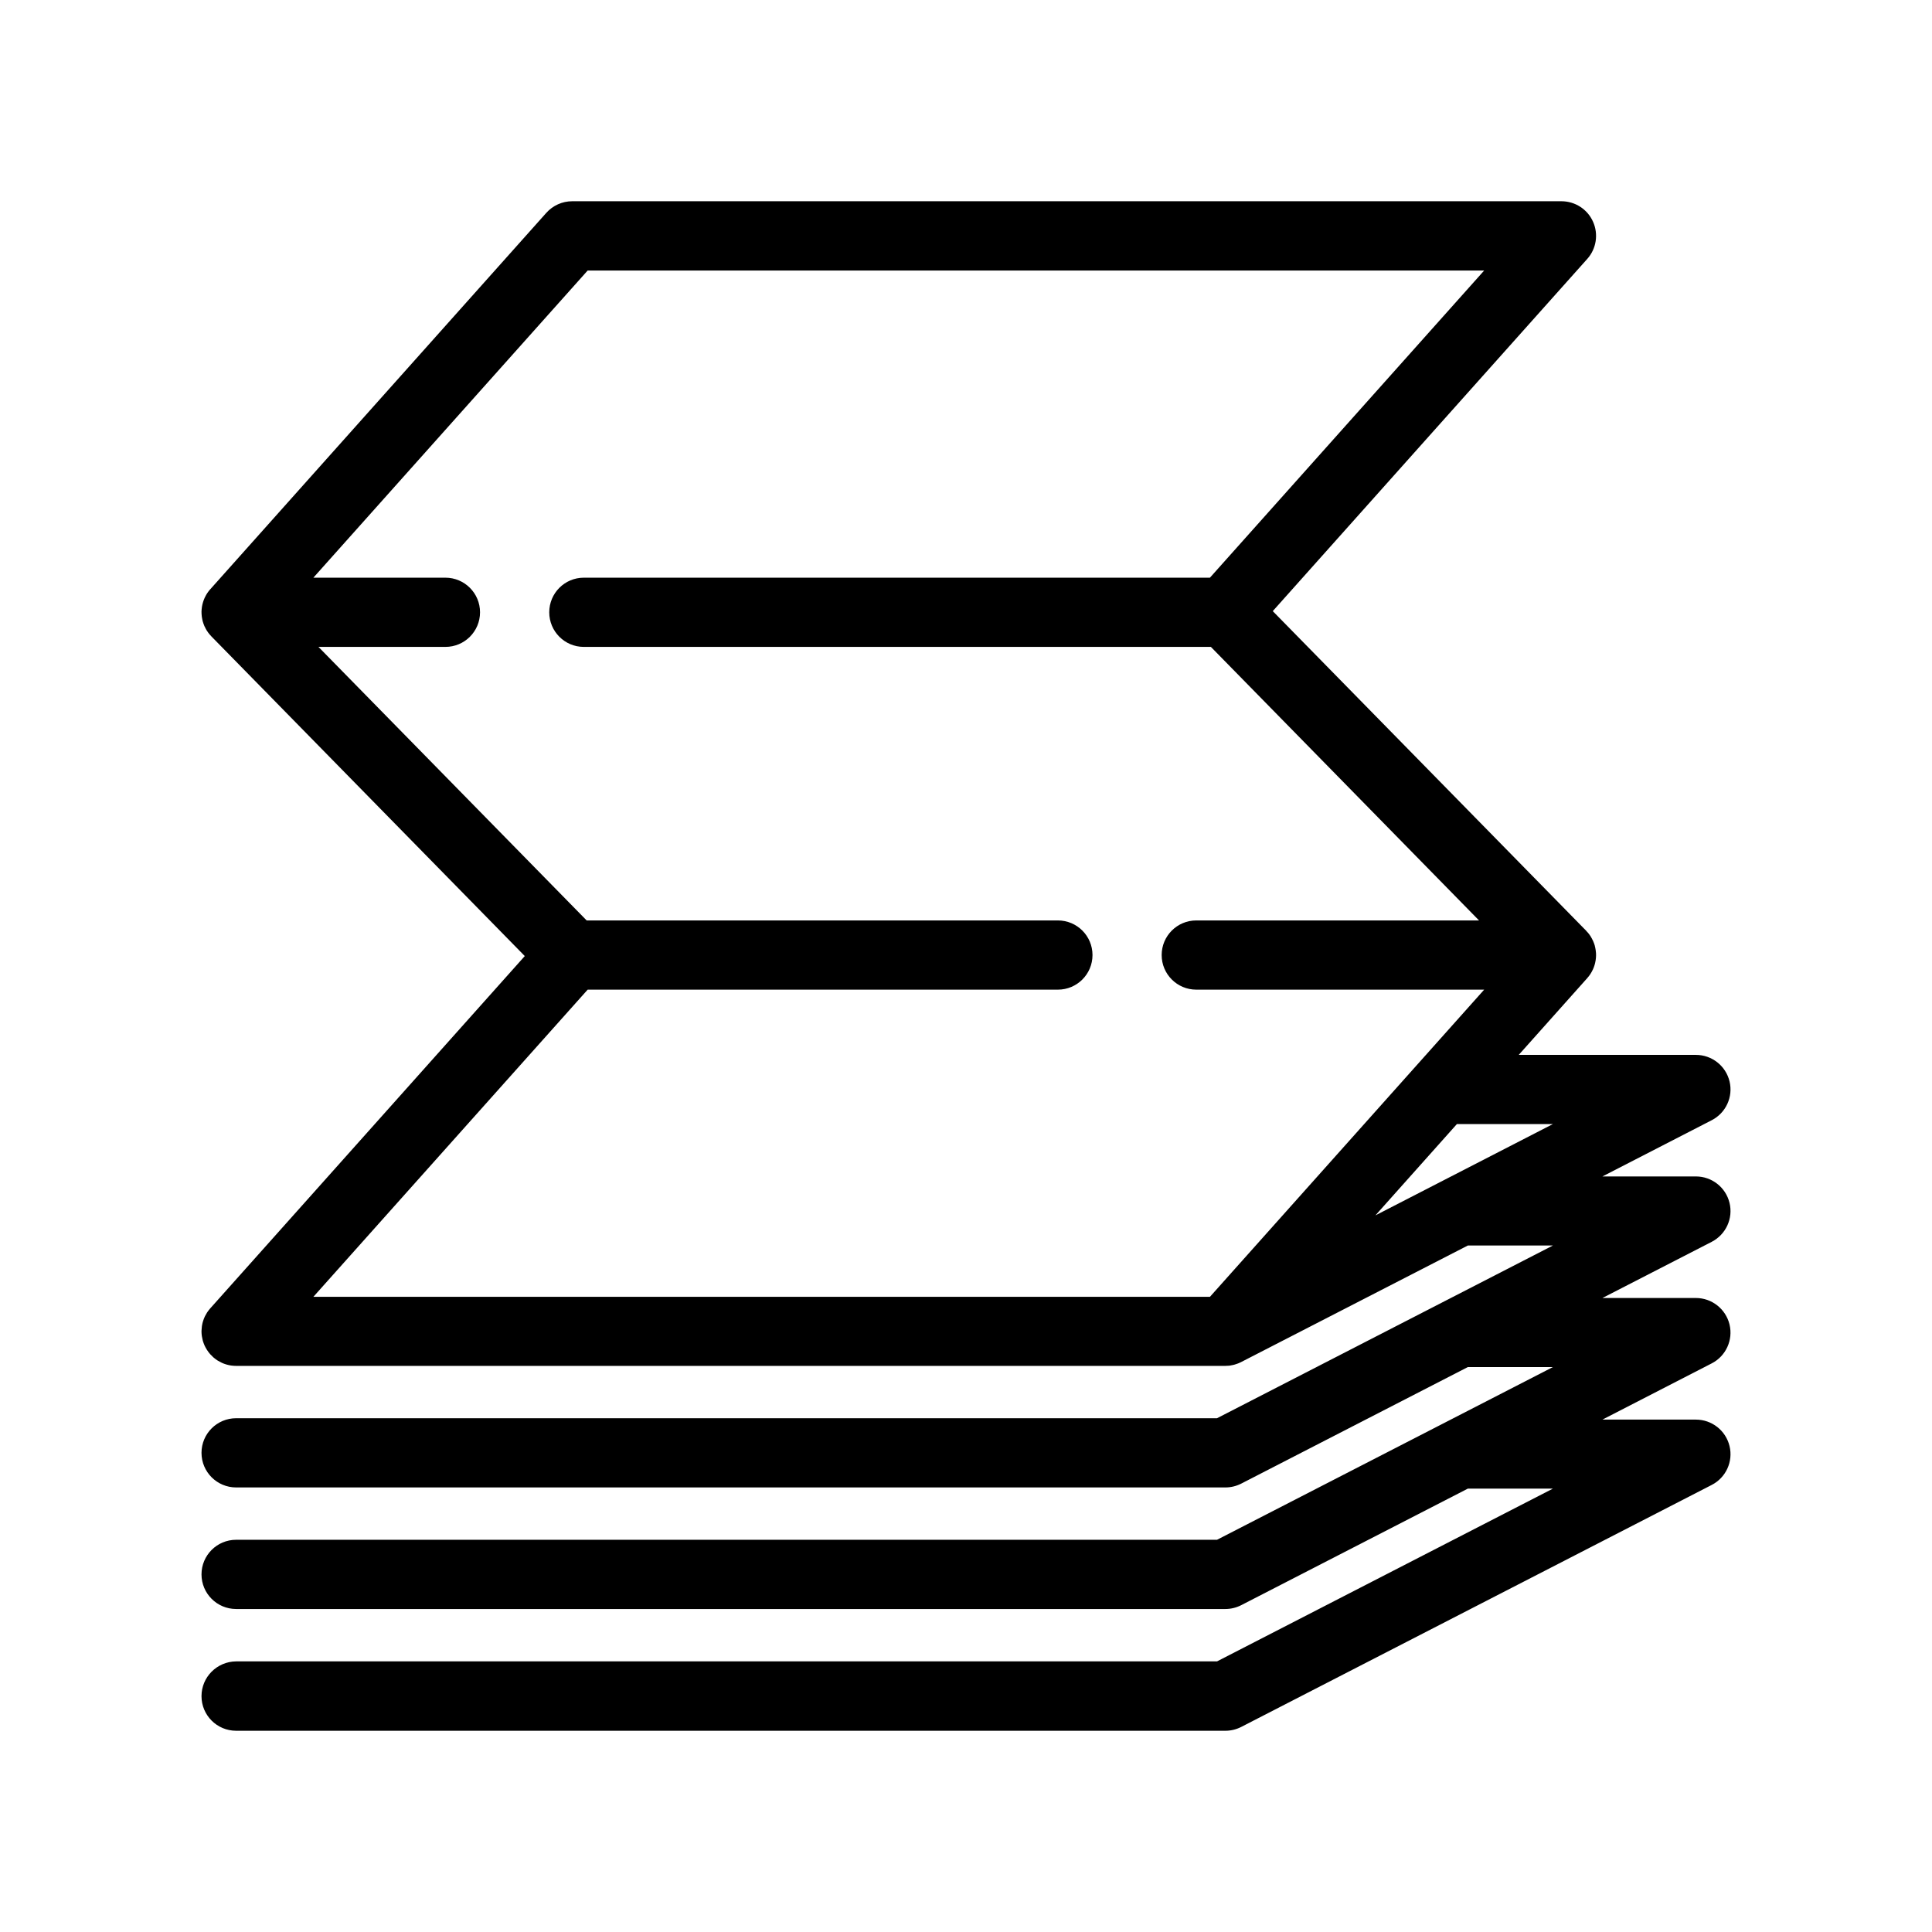
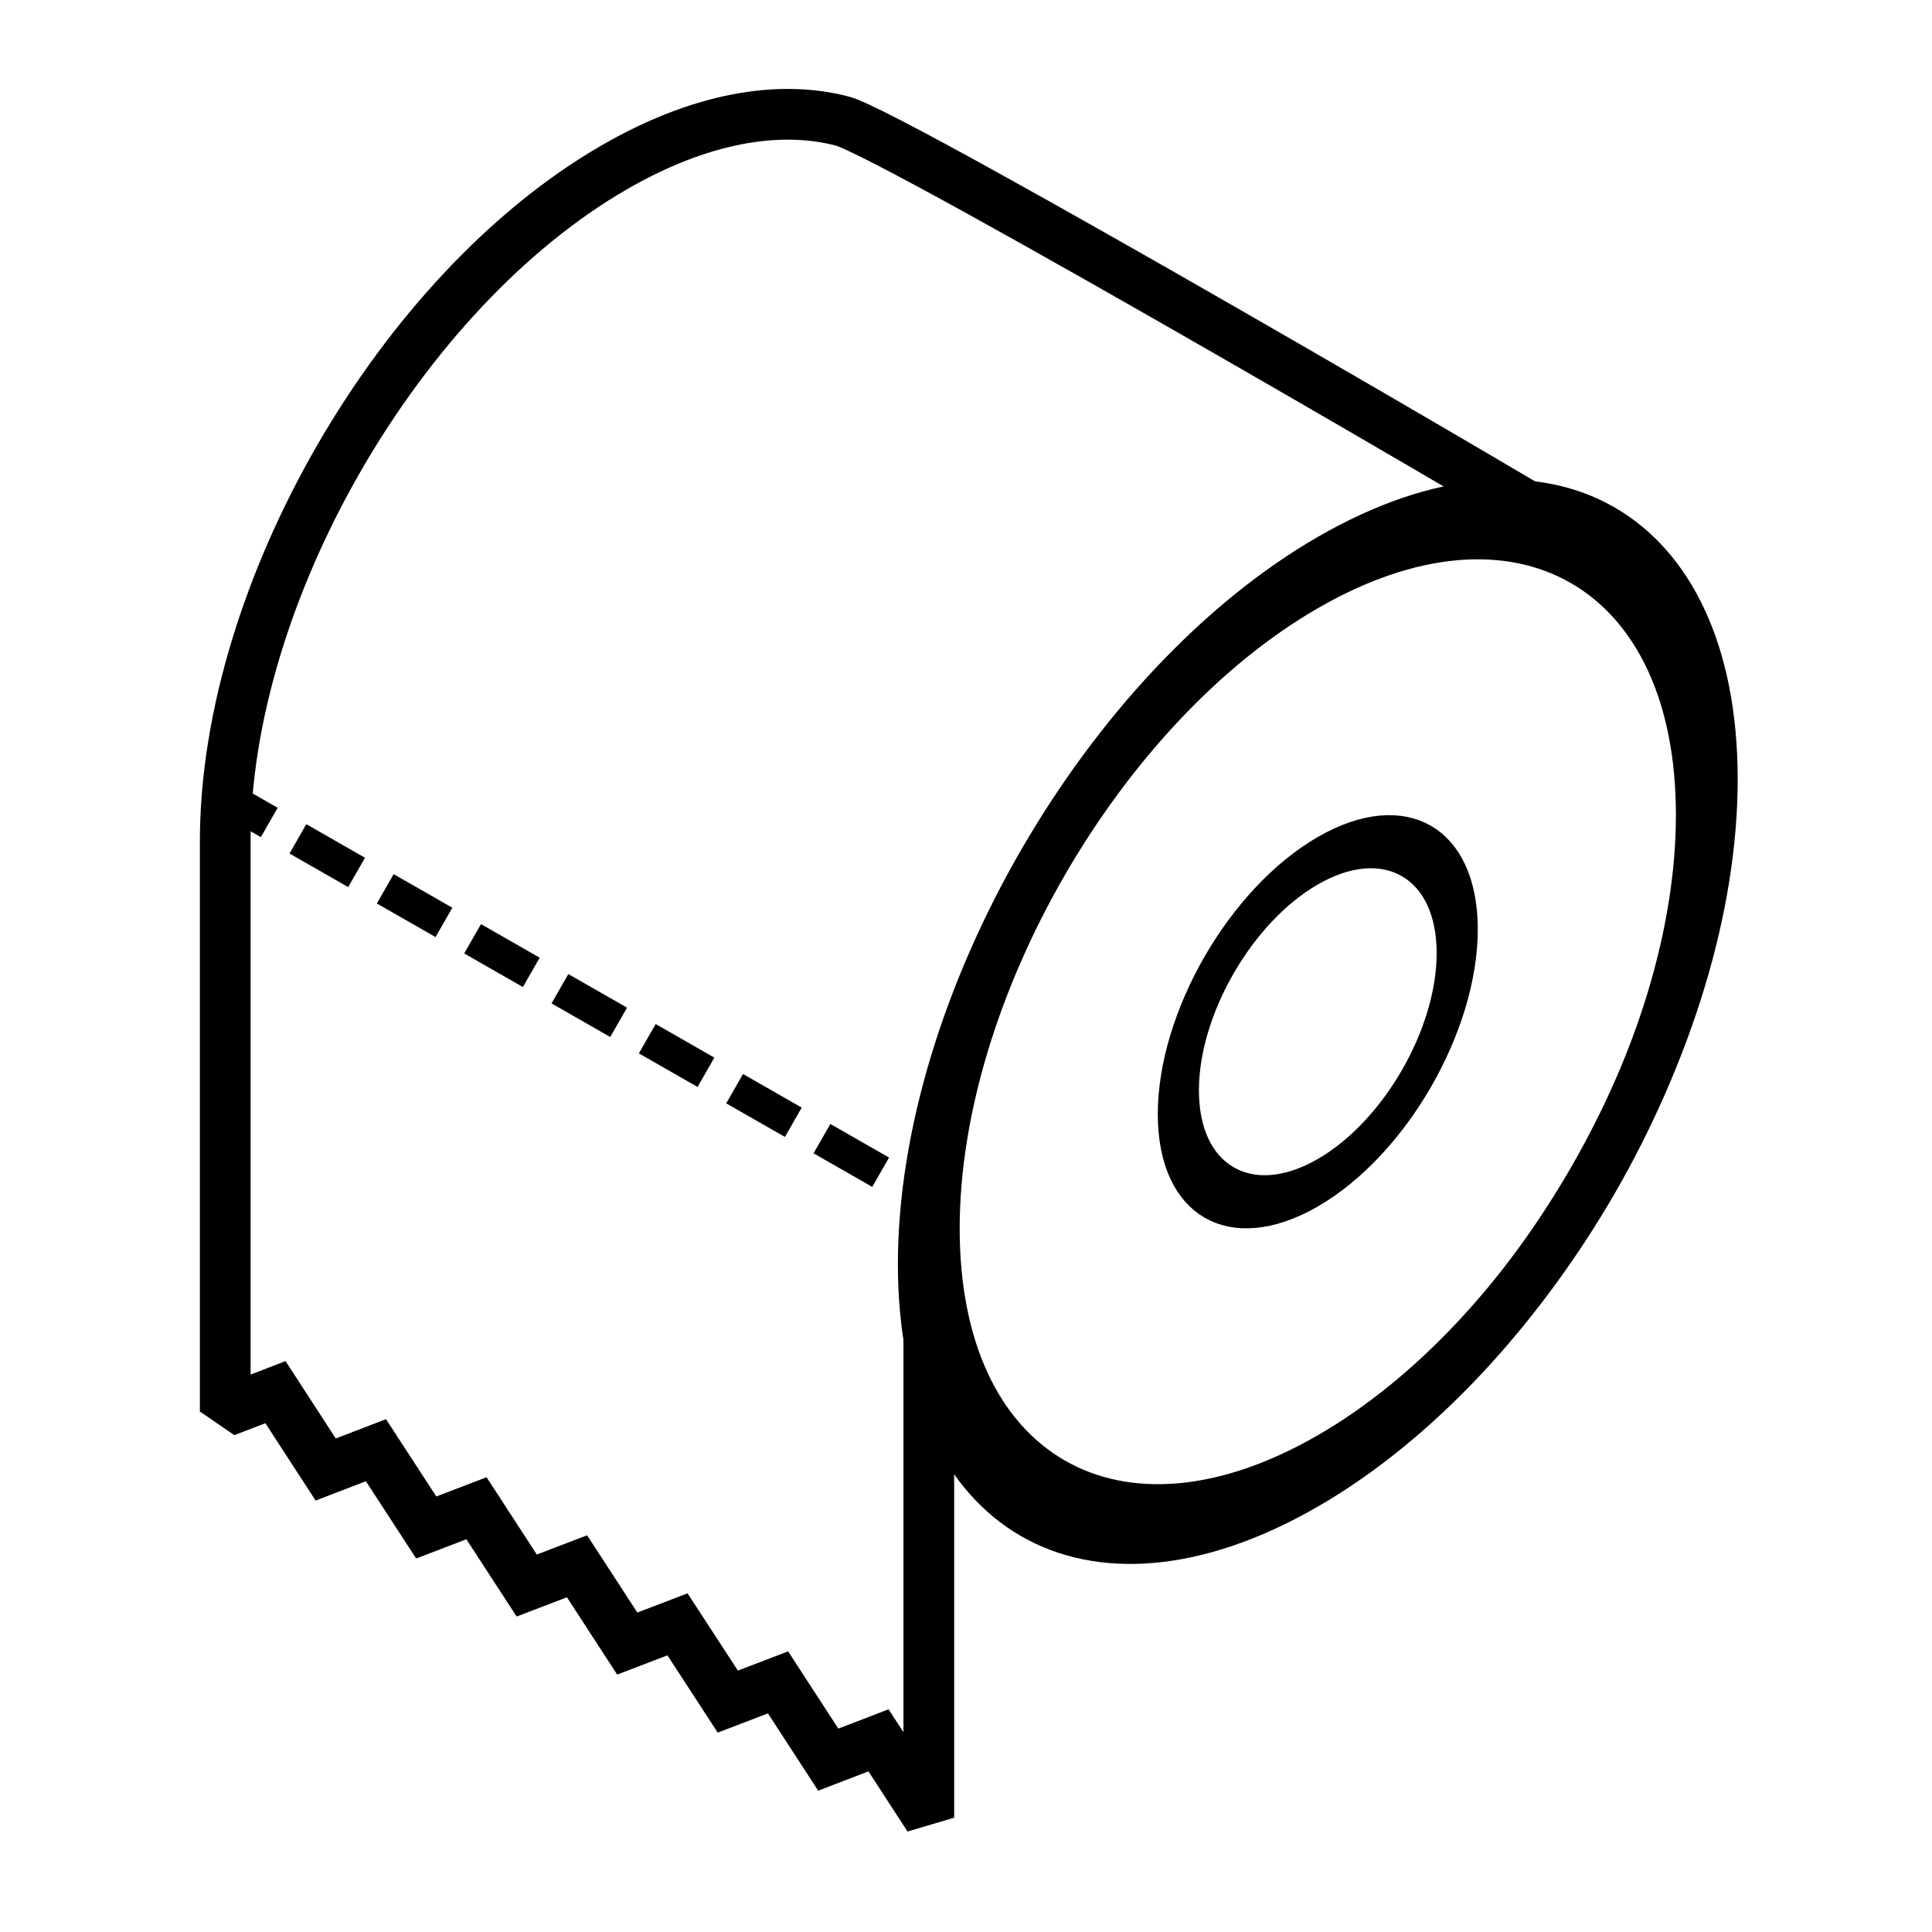
- <svg xmlns="http://www.w3.org/2000/svg" width="100%" height="100%" viewBox="0 0 24 24" version="1.1" xml:space="preserve" style="fill-rule:evenodd;clip-rule:evenodd;stroke-linejoin:round;stroke-miterlimit:2;">
-   <g transform="matrix(1,0,0,1,-150,-120)">
-     <g id="log" transform="matrix(1,0,0,1,120,-2.84217e-14)">
-       <rect x="30" y="120" width="24" height="24" style="fill:none;" />
-       <g id="path5860" transform="matrix(0.633126,0,0,0.633126,31.87,121.87)">
-         <path d="M30.981,20.648C30.907,20.343 30.634,20.129 30.321,20.129L28.487,20.129L30.631,19.026C30.91,18.883 31.055,18.567 30.981,18.263C30.907,17.958 30.634,17.744 30.321,17.744L26.845,17.744L28.19,16.237C28.191,16.236 28.191,16.235 28.192,16.234C28.235,16.186 28.269,16.134 28.295,16.078C28.297,16.075 28.298,16.072 28.3,16.069C28.325,16.014 28.343,15.956 28.352,15.898C28.353,15.891 28.354,15.886 28.355,15.88C28.359,15.852 28.362,15.823 28.362,15.795C28.362,15.794 28.362,15.794 28.362,15.793C28.363,15.764 28.361,15.736 28.357,15.708C28.357,15.7 28.356,15.692 28.354,15.684C28.35,15.658 28.345,15.632 28.338,15.606C28.338,15.604 28.337,15.602 28.337,15.599C28.329,15.571 28.319,15.544 28.307,15.517C28.306,15.514 28.305,15.51 28.303,15.507C28.302,15.502 28.299,15.499 28.297,15.496C28.287,15.473 28.275,15.451 28.262,15.43C28.259,15.426 28.257,15.421 28.255,15.417C28.24,15.394 28.224,15.373 28.207,15.352C28.199,15.343 28.191,15.334 28.183,15.326C28.178,15.32 28.174,15.315 28.169,15.309L22.019,9.037L28.19,2.126C28.368,1.927 28.412,1.641 28.303,1.397C28.194,1.152 27.951,0.995 27.683,0.995L8.273,0.995C8.079,0.995 7.895,1.078 7.766,1.222L1.173,8.607C1.171,8.609 1.169,8.611 1.167,8.613C1.148,8.636 1.129,8.659 1.113,8.684C1.112,8.686 1.111,8.688 1.109,8.69C1.094,8.713 1.081,8.737 1.069,8.762C1.066,8.767 1.064,8.773 1.061,8.778C1.037,8.832 1.02,8.887 1.01,8.944C1.009,8.952 1.008,8.958 1.007,8.965C1.003,8.993 1.001,9.02 1,9.047C1,9.048 1,9.05 1,9.051C1,9.08 1.002,9.108 1.005,9.137C1.006,9.144 1.007,9.151 1.008,9.158C1.012,9.186 1.018,9.214 1.025,9.242C1.025,9.242 1.025,9.243 1.026,9.243C1.034,9.272 1.044,9.3 1.056,9.328C1.058,9.33 1.058,9.334 1.059,9.336C1.061,9.339 1.062,9.341 1.064,9.343C1.076,9.37 1.089,9.396 1.105,9.421C1.106,9.422 1.106,9.422 1.107,9.423C1.122,9.448 1.14,9.471 1.159,9.494C1.164,9.5 1.169,9.505 1.175,9.511C1.181,9.519 1.187,9.526 1.194,9.533L7.343,15.805L1.173,22.716C1.17,22.718 1.169,22.721 1.167,22.723C1.148,22.745 1.13,22.768 1.114,22.792C1.112,22.796 1.11,22.798 1.108,22.801C1.094,22.823 1.081,22.846 1.069,22.87C1.067,22.876 1.064,22.881 1.061,22.887C1.049,22.914 1.038,22.941 1.03,22.97C1.03,22.97 1.029,22.971 1.029,22.971C1.021,22.997 1.015,23.025 1.01,23.053C1.009,23.061 1.008,23.067 1.007,23.074C1.004,23.098 1.002,23.123 1.001,23.148C1.001,23.153 1,23.157 1,23.163C1,23.164 1,23.166 1,23.167C1,23.195 1.002,23.222 1.005,23.248C1.006,23.255 1.007,23.261 1.008,23.268C1.012,23.292 1.017,23.317 1.023,23.341C1.025,23.346 1.026,23.351 1.027,23.356C1.036,23.385 1.046,23.414 1.058,23.441C1.059,23.442 1.059,23.443 1.059,23.444C1.06,23.446 1.062,23.448 1.063,23.452C1.075,23.476 1.087,23.5 1.101,23.522C1.104,23.527 1.107,23.532 1.11,23.536C1.126,23.561 1.143,23.584 1.161,23.605C1.165,23.61 1.169,23.614 1.173,23.619C1.189,23.637 1.206,23.654 1.224,23.67C1.229,23.674 1.233,23.678 1.238,23.683C1.26,23.701 1.283,23.719 1.306,23.734C1.31,23.736 1.314,23.74 1.318,23.742C1.34,23.755 1.362,23.767 1.385,23.778C1.39,23.781 1.395,23.784 1.4,23.786C1.427,23.798 1.454,23.809 1.483,23.817C1.485,23.818 1.488,23.818 1.49,23.819C1.516,23.827 1.542,23.832 1.568,23.837C1.576,23.838 1.583,23.839 1.59,23.84C1.619,23.844 1.648,23.846 1.679,23.846L21.089,23.846C21.115,23.846 21.141,23.844 21.166,23.842C21.174,23.841 21.182,23.84 21.19,23.838C21.207,23.836 21.224,23.832 21.241,23.828C21.251,23.826 21.26,23.823 21.269,23.821C21.284,23.816 21.3,23.812 21.315,23.806C21.324,23.803 21.333,23.799 21.343,23.796C21.357,23.79 21.372,23.784 21.386,23.777C21.39,23.775 21.395,23.772 21.4,23.77L25.847,21.484L27.516,21.484L20.925,24.873L1.679,24.873C1.304,24.873 1,25.177 1,25.552C1,25.927 1.304,26.231 1.679,26.231L21.09,26.231C21.198,26.231 21.304,26.205 21.4,26.156L25.847,23.869L27.516,23.869L20.925,27.258L1.679,27.258C1.304,27.258 1,27.562 1,27.937C1,28.312 1.304,28.616 1.679,28.616L21.09,28.616C21.198,28.616 21.304,28.59 21.4,28.541L25.847,26.254L27.516,26.254L20.925,29.644L1.679,29.644C1.304,29.647 1,29.951 1,30.326C1,30.701 1.304,31.005 1.679,31.005L21.09,31.005C21.198,31.005 21.304,30.979 21.4,30.93L30.631,26.182C30.91,26.039 31.055,25.724 30.981,25.419C30.907,25.114 30.634,24.9 30.321,24.9L28.487,24.9L30.631,23.797C30.91,23.654 31.054,23.338 30.981,23.034C30.907,22.729 30.634,22.514 30.321,22.514L28.487,22.514L30.631,21.412C30.91,21.268 31.055,20.953 30.981,20.648L30.981,20.648ZM27.516,19.101L24.033,20.893L25.632,19.101L27.516,19.101ZM3.195,22.491L8.577,16.464L17.803,16.464C18.178,16.464 18.482,16.16 18.482,15.785C18.482,15.41 18.178,15.106 17.803,15.106L8.557,15.106L3.295,9.739L5.786,9.739C6.161,9.739 6.465,9.435 6.465,9.06C6.465,8.685 6.161,8.381 5.786,8.381L3.195,8.381L8.577,2.354L26.167,2.354L20.786,8.381L8.501,8.381C8.126,8.381 7.823,8.685 7.823,9.06C7.823,9.435 8.126,9.739 8.501,9.739L20.805,9.739L26.066,15.106L20.518,15.106C20.143,15.106 19.839,15.41 19.839,15.785C19.839,16.16 20.143,16.464 20.518,16.464L26.167,16.464L20.786,22.491L3.195,22.491L3.195,22.491Z" style="fill-rule:nonzero;" />
+ <svg xmlns="http://www.w3.org/2000/svg" width="100%" height="100%" viewBox="0 0 24 24" version="1.1" xml:space="preserve" style="fill-rule:evenodd;clip-rule:evenodd;stroke-miterlimit:1.5;">
+   <g transform="matrix(1,0,0,1,-210,0)">
+     <g id="log" transform="matrix(1,0,0,1,120,-35)">
+       <rect x="90" y="35" width="24" height="24" style="fill:none;" />
+       <g transform="matrix(0.568512,-0.32823,3.15587e-17,0.656461,-7.61656,-13.5225)">
+         <circle cx="200.5" cy="193.5" r="8.5" style="fill:none;stroke:black;stroke-width:1.35px;" />
+       </g>
+       <g transform="matrix(1,0,0,1,-90,-146.096)">
+         <path d="M191.538,196.591L191.538,203.676L190.913,202.715L190.289,202.955L189.665,201.995L189.041,202.234L188.416,201.274L187.792,201.513L187.168,200.553L186.543,200.792L185.919,199.832L185.295,200.071L184.67,199.111L184.046,199.351L183.422,198.39L182.798,198.63L182.798,191.545C182.798,188.465 184.963,184.715 187.63,183.175C188.688,182.564 189.667,182.392 190.463,182.6C191.113,182.769 199.524,187.684 199.933,187.963C200.721,188.501 201.202,189.546 201.202,190.998C201.202,194.078 199.037,197.828 196.37,199.368C193.703,200.908 191.538,199.658 191.538,196.578L191.538,196.591" style="fill:none;stroke:black;stroke-width:0.63px;stroke-linecap:square;" />
+       </g>
+       <g transform="matrix(1,0,0,1,-90,-146.096)">
+         <path d="M182.798,191L191.538,196" style="fill:none;stroke:black;stroke-width:0.42px;stroke-linecap:square;stroke-dasharray:0.42,0.83,0,0;" />
+       </g>
+       <g transform="matrix(0.866025,-0.5,4.80741e-17,1,-64.2369,-47.8075)">
+         <circle cx="197" cy="194" r="2" style="fill:none;stroke:black;stroke-width:0.59px;stroke-linecap:square;" />
      </g>
    </g>
  </g>
</svg>
